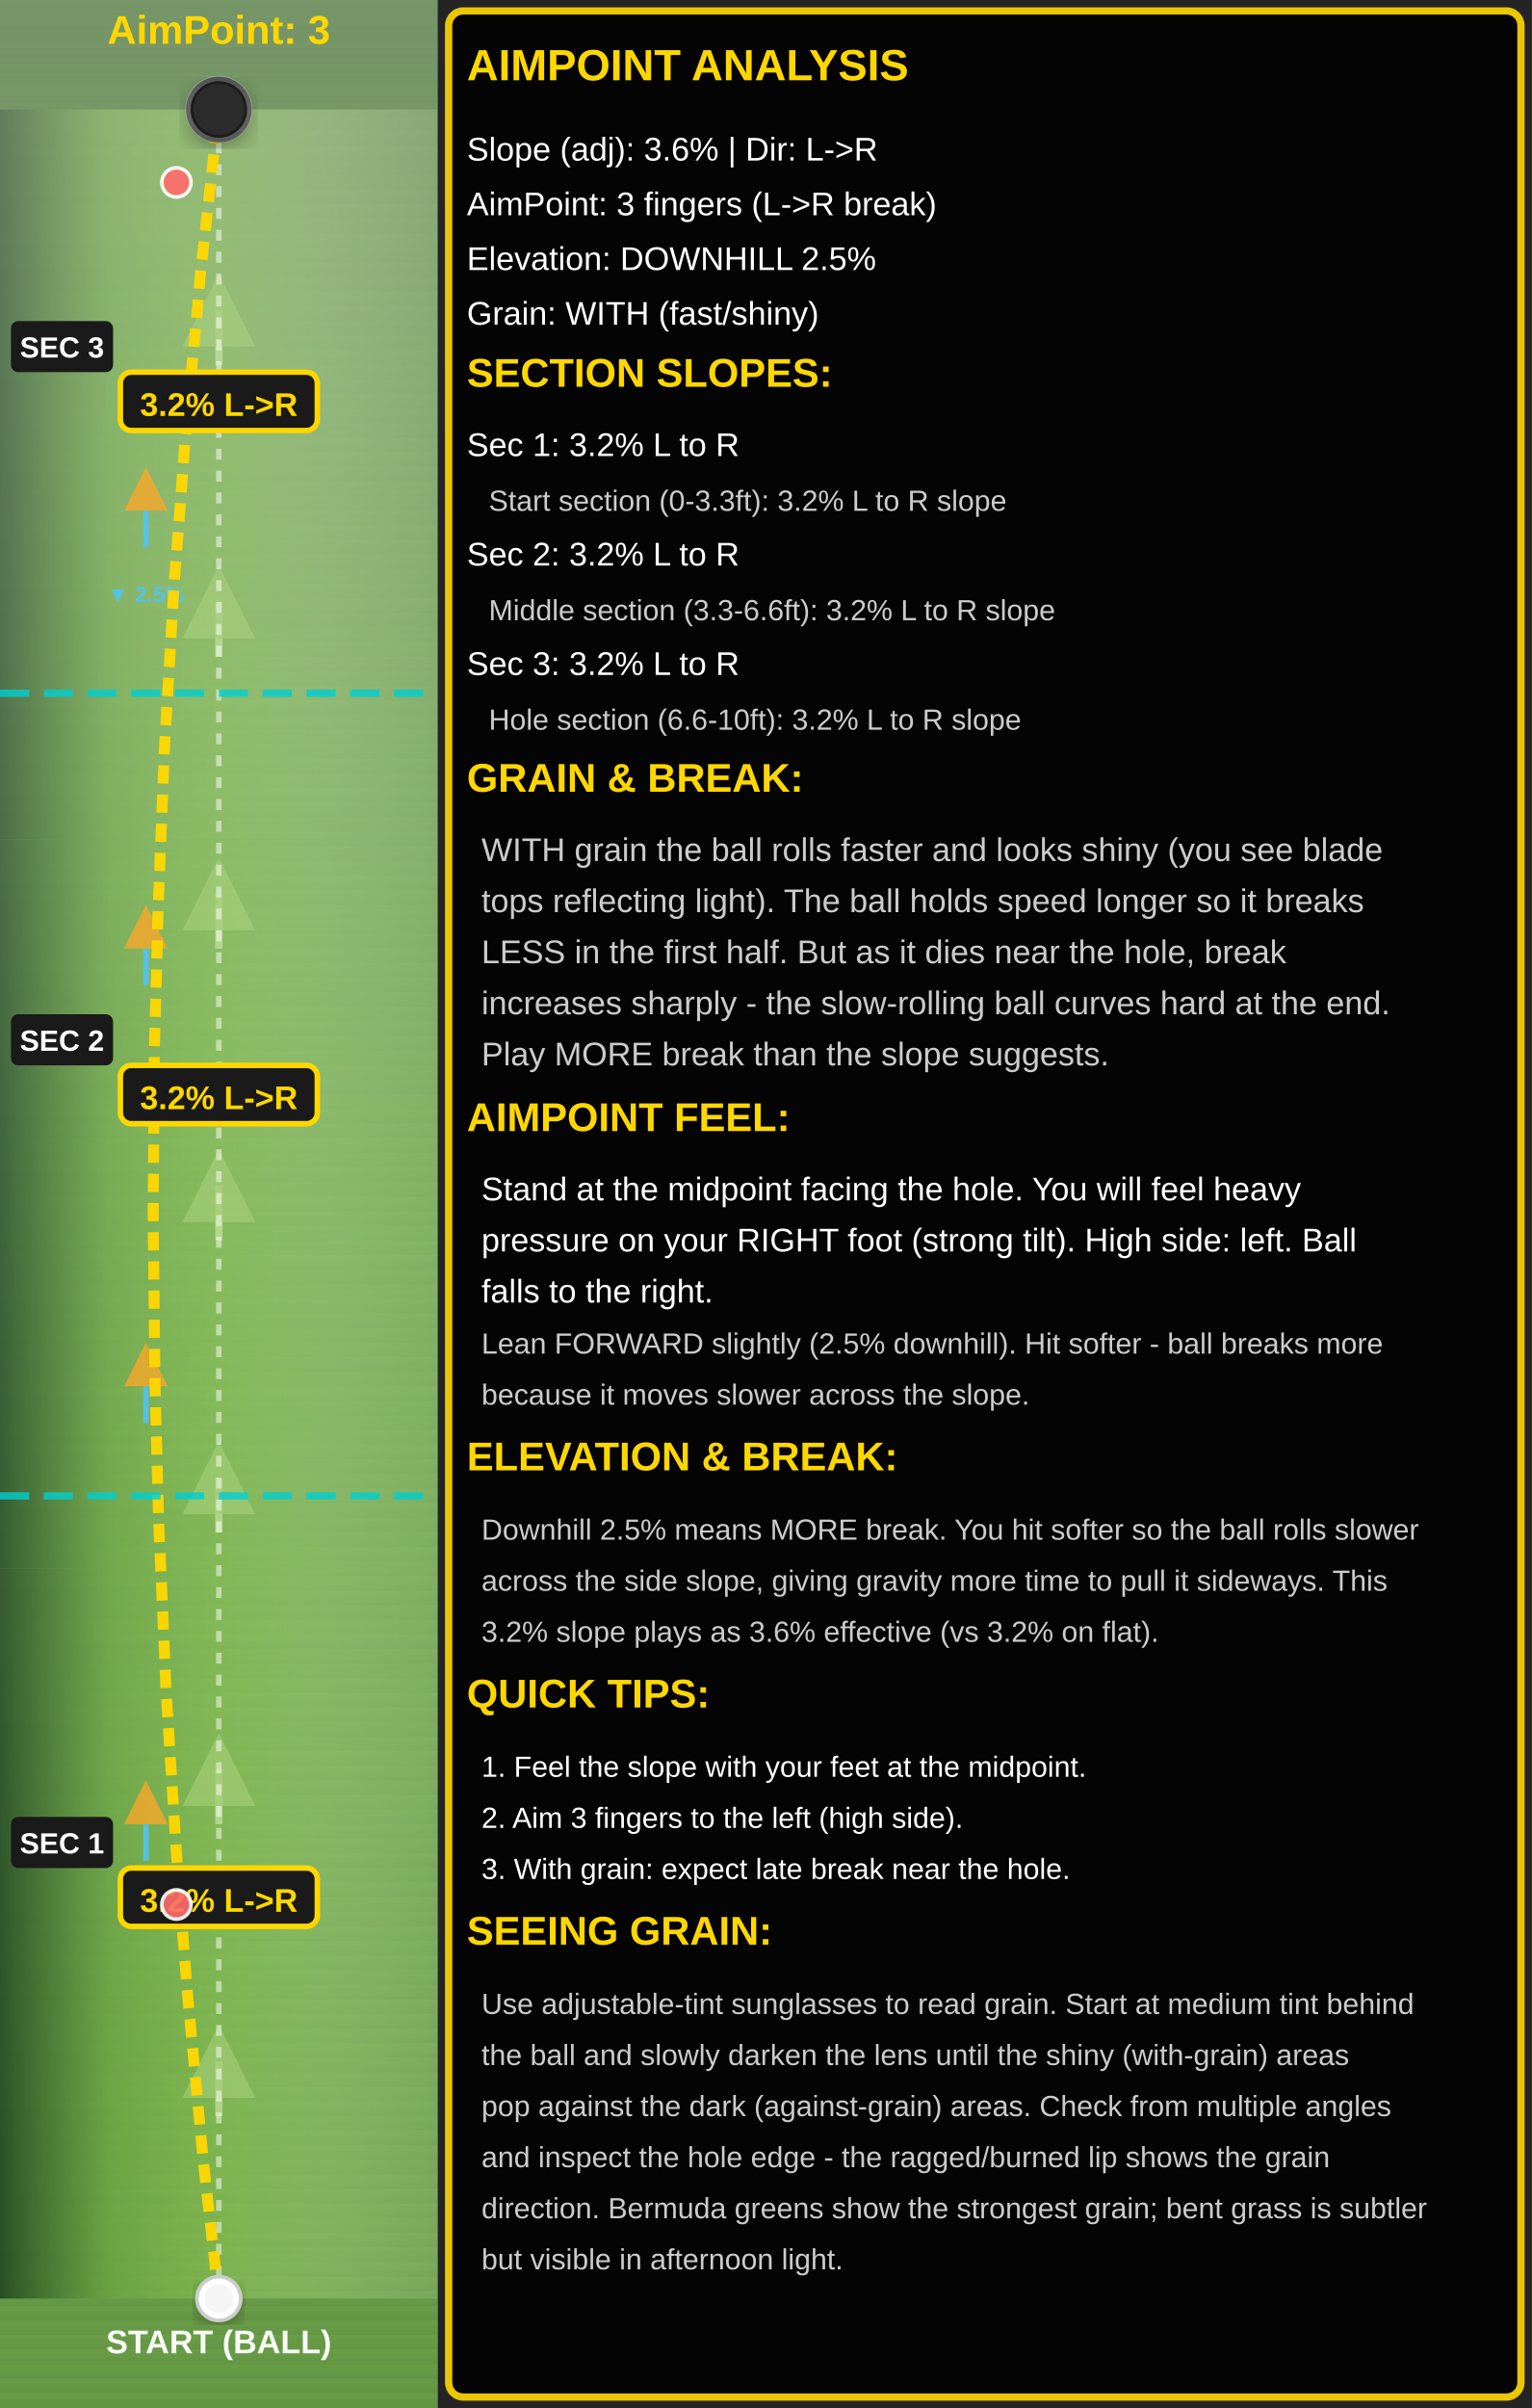
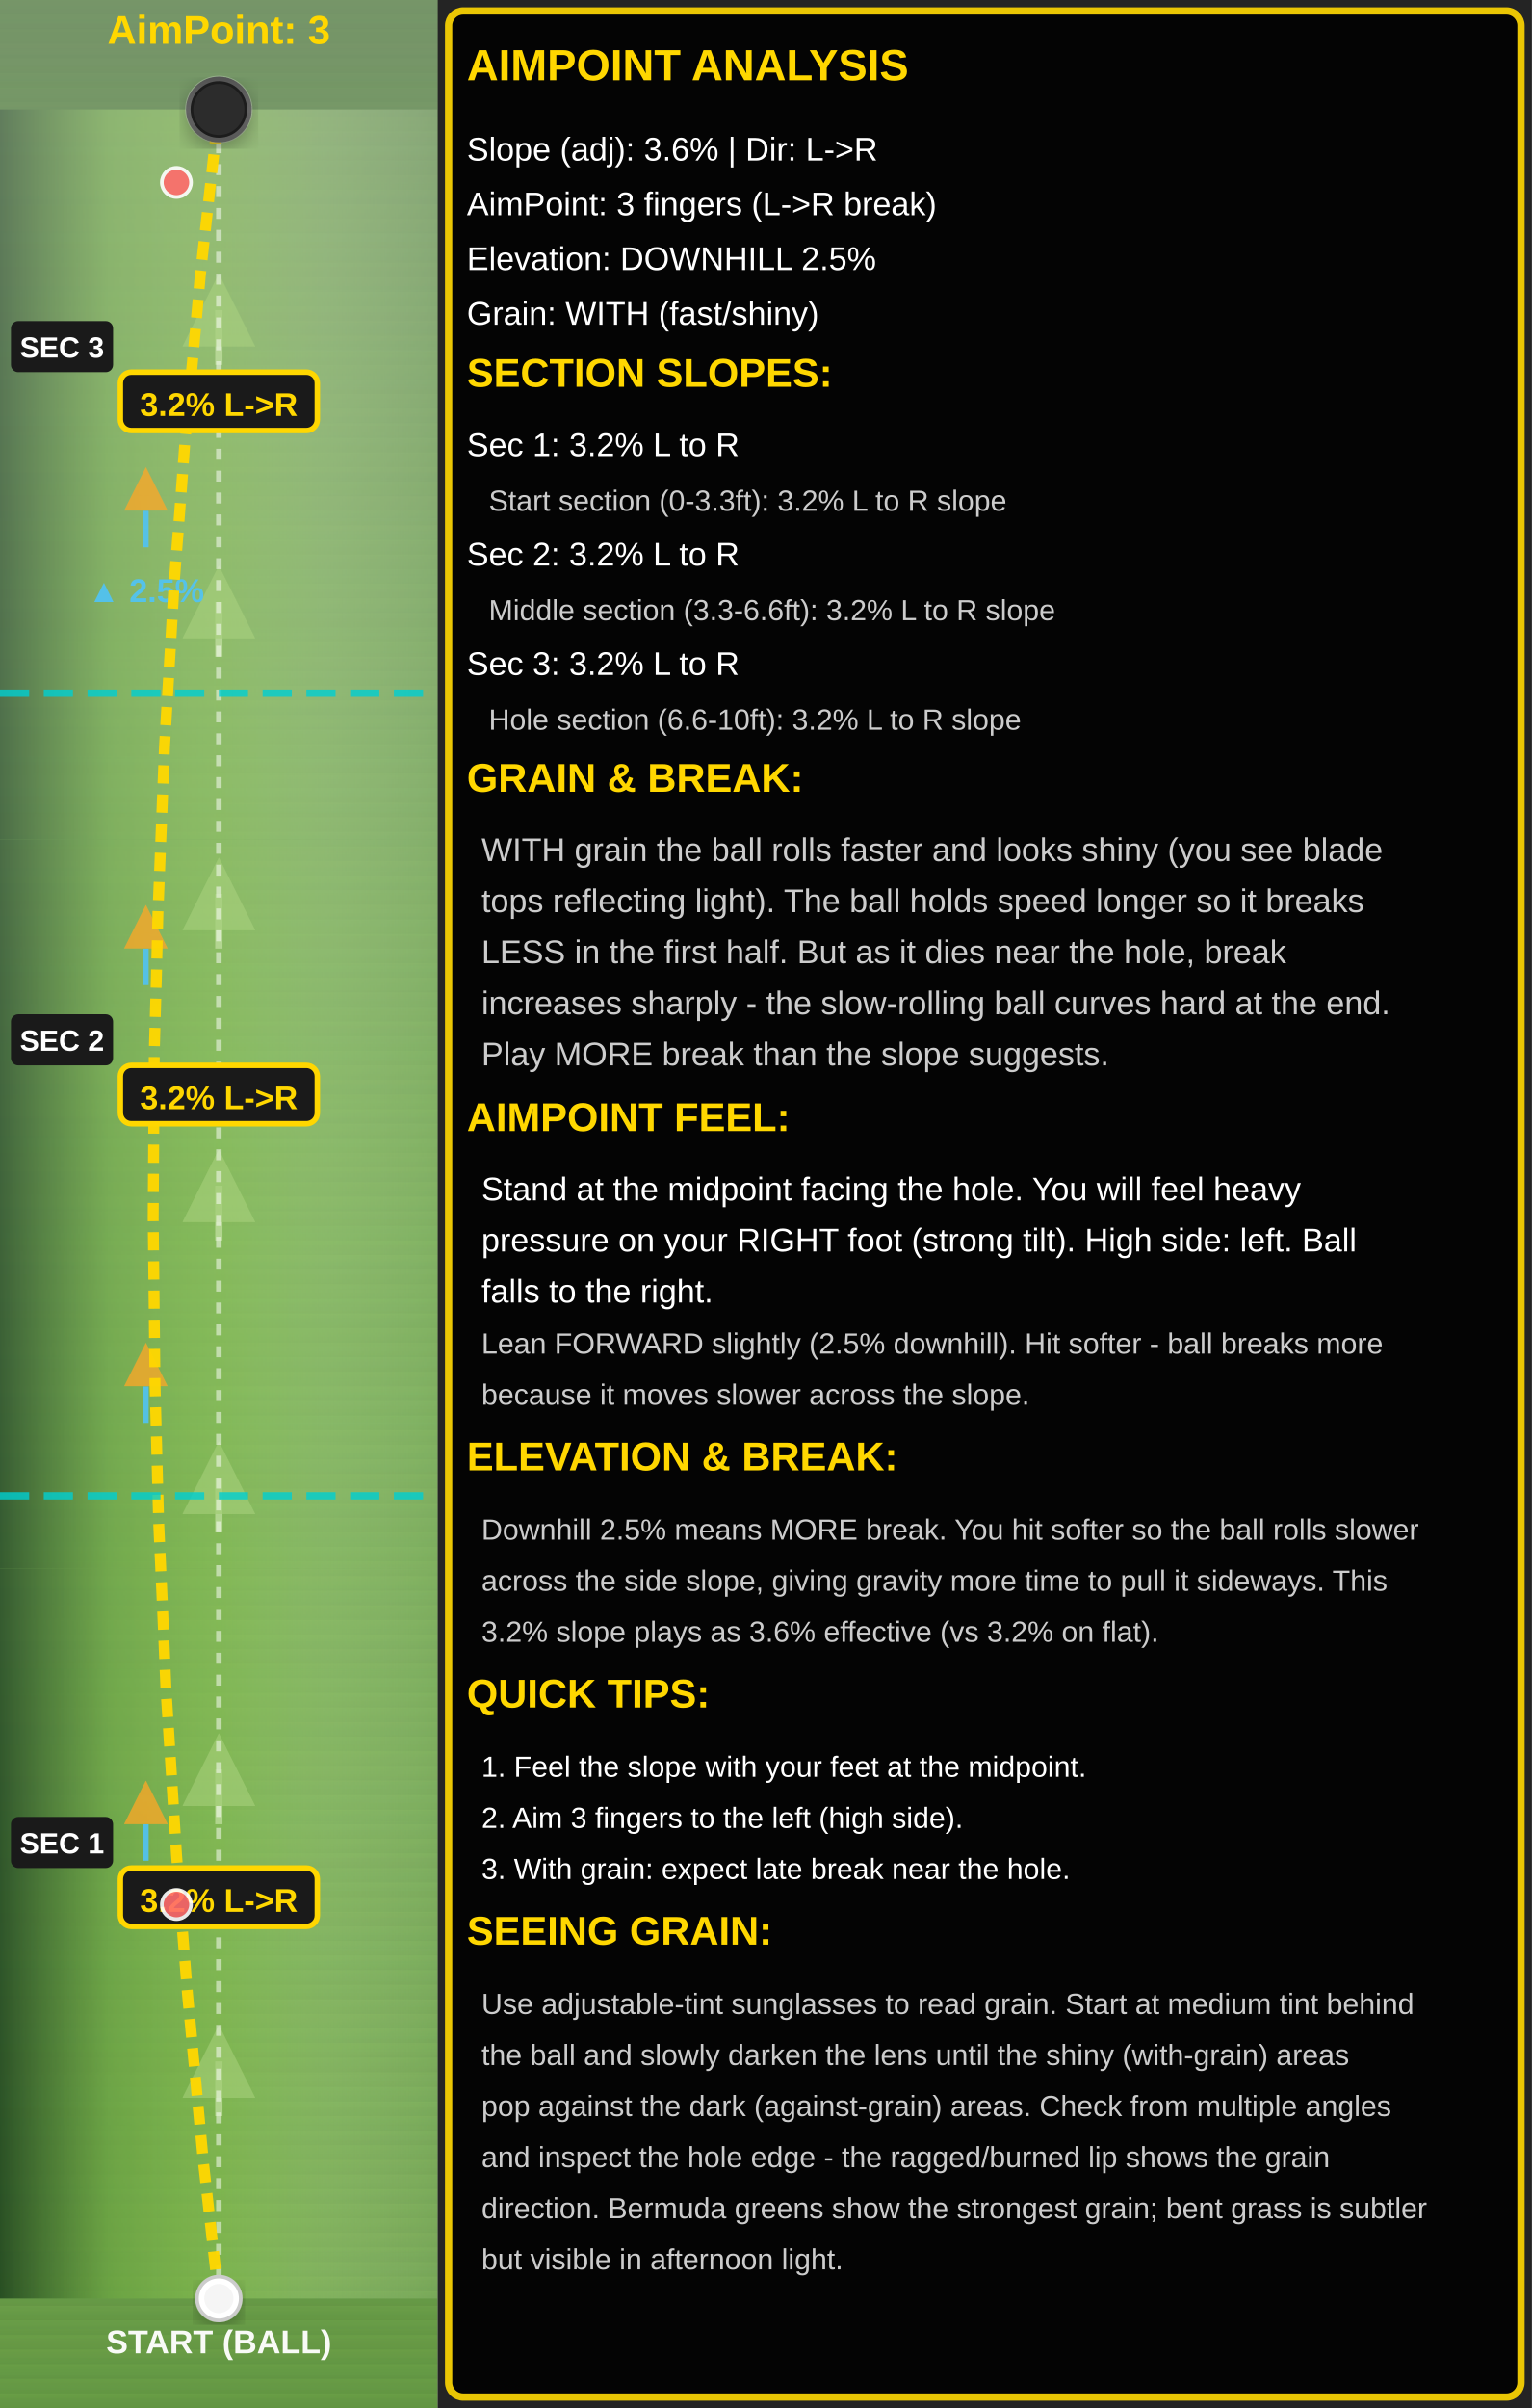
<svg xmlns="http://www.w3.org/2000/svg" width="420" height="660">
  <defs>
    <linearGradient id="baseGreen" x1="0%" y1="0%" x2="0%" y2="100%">
      <stop offset="0%" style="stop-color:#689F38;stop-opacity:1" />
      <stop offset="50%" style="stop-color:#558B2F;stop-opacity:1" />
      <stop offset="100%" style="stop-color:#4A7C27;stop-opacity:1" />
    </linearGradient>
    <linearGradient id="grainGradient" x1="0%" y1="0%" x2="0%" y2="100%">
      <stop offset="0%" style="stop-color:#E8F5E9;stop-opacity:0.6" />
      <stop offset="30%" style="stop-color:#C8E6C9;stop-opacity:0.5" />
      <stop offset="60%" style="stop-color:#A5D6A7;stop-opacity:0.35" />
      <stop offset="100%" style="stop-color:#81C784;stop-opacity:0.2" />
    </linearGradient>
    <linearGradient id="elevationGradient" x1="0%" y1="0%" x2="0%" y2="100%">
      <stop offset="0%" style="stop-color:#1B3D14;stop-opacity:0.92" />
      <stop offset="50%" style="stop-color:#689F38;stop-opacity:0.60" />
      <stop offset="100%" style="stop-color:#AED581;stop-opacity:0.28" />
    </linearGradient>
    <linearGradient id="breakGradientSec1" x1="0%" y1="0%" x2="100%" y2="0%">
      <stop offset="0%" style="stop-color:#1B3D14;stop-opacity:1.0" />
      <stop offset="25%" style="stop-color:#689F38;stop-opacity:0.8" />
      <stop offset="50%" style="stop-color:#8BC34A;stop-opacity:0.6" />
      <stop offset="75%" style="stop-color:#AED581;stop-opacity:0.4" />
      <stop offset="100%" style="stop-color:#C5E1A5;stop-opacity:0.2" />
    </linearGradient>
    <linearGradient id="breakGradientSec2" x1="0%" y1="0%" x2="100%" y2="0%">
      <stop offset="0%" style="stop-color:#1B3D14;stop-opacity:1.0" />
      <stop offset="25%" style="stop-color:#689F38;stop-opacity:0.8" />
      <stop offset="50%" style="stop-color:#8BC34A;stop-opacity:0.6" />
      <stop offset="75%" style="stop-color:#AED581;stop-opacity:0.4" />
      <stop offset="100%" style="stop-color:#C5E1A5;stop-opacity:0.2" />
    </linearGradient>
    <linearGradient id="breakGradientSec3" x1="0%" y1="0%" x2="100%" y2="0%">
      <stop offset="0%" style="stop-color:#1B3D14;stop-opacity:1.0" />
      <stop offset="25%" style="stop-color:#689F38;stop-opacity:0.8" />
      <stop offset="50%" style="stop-color:#8BC34A;stop-opacity:0.6" />
      <stop offset="75%" style="stop-color:#AED581;stop-opacity:0.4" />
      <stop offset="100%" style="stop-color:#C5E1A5;stop-opacity:0.2" />
    </linearGradient>
    <linearGradient id="holeGrainGradient" x1="50%" y1="0%" x2="50%" y2="100%">
      <stop offset="0%" style="stop-color:#FFFFFF;stop-opacity:0.3" />
      <stop offset="50%" style="stop-color:#CCCCCC;stop-opacity:0.5" />
      <stop offset="100%" style="stop-color:#999999;stop-opacity:0.6" />
    </linearGradient>
    <filter id="shadow">
      <feDropShadow dx="0" dy="2" stdDeviation="3" flood-opacity="0.3" />
    </filter>
    <marker id="arrowhead-grain" markerWidth="10" markerHeight="10" refX="5" refY="5" orient="auto">
      <polygon points="0,0 10,5 0,10" fill="#AED581" opacity="0.7" />
    </marker>
    <marker id="arrowhead-elev-up" markerWidth="8" markerHeight="8" refX="4" refY="8" orient="0">
      <polygon points="4,0 8,8 0,8" fill="#FFA726" opacity="0.85" />
    </marker>
    <marker id="arrowhead-elev-down" markerWidth="8" markerHeight="8" refX="4" refY="0" orient="0">
      <polygon points="0,0 8,0 4,8" fill="#4FC3F7" opacity="0.85" />
    </marker>
    <pattern id="grassTexture" x="0" y="0" width="4" height="4" patternUnits="userSpaceOnUse">
      <rect width="4" height="4" fill="url(#baseGreen)" opacity="0.95" />
      <line x1="0" y1="2" x2="4" y2="2" stroke="#5A9B3F" stroke-width="0.5" opacity="0.3" />
    </pattern>
  </defs>
  <rect width="120" height="660" fill="url(#baseGreen)" />
  <rect width="120" height="660" fill="url(#grassTexture)" opacity="0.3" />
  <rect width="120" height="660" fill="url(#elevationGradient)" opacity="0.7" />
  <rect x="0" y="430.0" width="120" height="200.0" fill="url(#breakGradientSec1)" opacity="1.0" />
  <rect x="0" y="230.0" width="120" height="200.0" fill="url(#breakGradientSec2)" opacity="1.0" />
  <rect x="0" y="30" width="120" height="200.0" fill="url(#breakGradientSec3)" opacity="1.0" />
  <rect width="120" height="660" fill="url(#grainGradient)" opacity="0.6" />
  <line x1="60.0" y1="100" x2="60.0" y2="85" stroke="#C5E1A5" stroke-width="2" opacity="0.7" marker-end="url(#arrowhead-grain)" />
  <line x1="60.0" y1="180" x2="60.0" y2="165" stroke="#C5E1A5" stroke-width="2" opacity="0.7" marker-end="url(#arrowhead-grain)" />
  <line x1="60.0" y1="260" x2="60.0" y2="245" stroke="#C5E1A5" stroke-width="2" opacity="0.7" marker-end="url(#arrowhead-grain)" />
  <line x1="60.0" y1="340" x2="60.0" y2="325" stroke="#C5E1A5" stroke-width="2" opacity="0.7" marker-end="url(#arrowhead-grain)" />
  <line x1="60.0" y1="420" x2="60.0" y2="405" stroke="#C5E1A5" stroke-width="2" opacity="0.7" marker-end="url(#arrowhead-grain)" />
  <line x1="60.0" y1="500" x2="60.0" y2="485" stroke="#C5E1A5" stroke-width="2" opacity="0.7" marker-end="url(#arrowhead-grain)" />
  <line x1="60.0" y1="580" x2="60.0" y2="565" stroke="#C5E1A5" stroke-width="2" opacity="0.7" marker-end="url(#arrowhead-grain)" />
  <line x1="40.0" y1="150" x2="40.0" y2="140" stroke="#4FC3F7" stroke-width="1.5" opacity="0.88" marker-end="url(#arrowhead-elev-up)" />
  <line x1="40.0" y1="270" x2="40.0" y2="260" stroke="#4FC3F7" stroke-width="1.5" opacity="0.88" marker-end="url(#arrowhead-elev-up)" />
  <line x1="40.0" y1="390" x2="40.0" y2="380" stroke="#4FC3F7" stroke-width="1.5" opacity="0.88" marker-end="url(#arrowhead-elev-up)" />
  <line x1="40.0" y1="510" x2="40.0" y2="500" stroke="#4FC3F7" stroke-width="1.5" opacity="0.88" marker-end="url(#arrowhead-elev-up)" />
-   <text x="40.0" y="165" font-family="Arial, sans-serif" font-size="6" fill="#4FC3F7" text-anchor="middle" font-weight="bold" opacity="0.9">▼ 2.5%</text>
+   <text x="40.0" y="165" font-family="Arial, sans-serif" font-size="9" fill="#4FC3F7" text-anchor="middle" font-weight="bold" opacity="0.9">▲ 2.5%</text>
  <line x1="60.0" y1="630" x2="60.0" y2="30.0" stroke="#FFFFFF" stroke-width="1.5" stroke-dasharray="3,3" opacity="0.5" />
  <path d="M 60.0 630.0 C 58.6 617.5, 57.1 604.6, 55.7 592.0 C 54.3 577.0, 52.8 561.5, 51.4 546.5 C 50.4 533.9, 49.4 521.0, 48.4 508.5 C 47.4 493.4, 46.5 477.9, 45.5 462.9 C 44.9 447.9, 44.2 432.4, 43.5 417.3 C 43.2 404.8, 42.8 391.9, 42.5 379.4 C 42.3 364.3, 42.2 348.8, 42.0 333.8 C 42.1 318.8, 42.2 303.3, 42.3 288.2 C 42.7 275.7, 43.0 262.8, 43.3 250.3 C 43.9 235.2, 44.5 219.7, 45.1 204.7 C 46.0 189.6, 46.9 174.2, 47.8 159.1 C 48.8 146.6, 49.8 133.7, 50.7 121.1 C 52.1 106.1, 53.6 90.6, 54.9 75.6 C 56.6 60.5, 58.3 45.0, 60.0 30.0" stroke="#FFD700" stroke-width="3" fill="none" stroke-dasharray="5,3" opacity="0.95" />
  <line x1="0" y1="410.0" x2="120" y2="410.0" stroke="#00CED1" stroke-width="2" opacity="0.8" stroke-dasharray="8,4" />
  <line x1="0" y1="190.0" x2="120" y2="190.0" stroke="#00CED1" stroke-width="2" opacity="0.8" stroke-dasharray="8,4" />
  <rect x="3" y="498.0" width="28" height="14" fill="#1A1A1A" rx="2" />
  <text x="17" y="508.0" font-family="Arial, sans-serif" font-size="8" fill="#FFFFFF" text-anchor="middle" font-weight="bold">SEC 1</text>
  <rect x="33.0" y="512.0" width="54" height="16" fill="#1A1A1A" rx="3" stroke="#FFD700" stroke-width="1.5" />
  <text x="60.0" y="524.0" font-family="Arial, sans-serif" font-size="9" fill="#FFD700" text-anchor="middle" font-weight="bold">3.2% L-&gt;R</text>
  <rect x="3" y="278.0" width="28" height="14" fill="#1A1A1A" rx="2" />
  <text x="17" y="288.0" font-family="Arial, sans-serif" font-size="8" fill="#FFFFFF" text-anchor="middle" font-weight="bold">SEC 2</text>
  <rect x="33.0" y="292.0" width="54" height="16" fill="#1A1A1A" rx="3" stroke="#FFD700" stroke-width="1.5" />
  <text x="60.0" y="304.0" font-family="Arial, sans-serif" font-size="9" fill="#FFD700" text-anchor="middle" font-weight="bold">3.2% L-&gt;R</text>
  <rect x="3" y="88.0" width="28" height="14" fill="#1A1A1A" rx="2" />
  <text x="17" y="98.0" font-family="Arial, sans-serif" font-size="8" fill="#FFFFFF" text-anchor="middle" font-weight="bold">SEC 3</text>
  <rect x="33.0" y="102.0" width="54" height="16" fill="#1A1A1A" rx="3" stroke="#FFD700" stroke-width="1.5" />
  <text x="60.0" y="114.0" font-family="Arial, sans-serif" font-size="9" fill="#FFD700" text-anchor="middle" font-weight="bold">3.2% L-&gt;R</text>
  <circle cx="48.371" cy="522" r="4" fill="#FF6B6B" opacity="0.9" stroke="#FFFFFF" stroke-width="1" />
  <circle cx="48.371" cy="50" r="4" fill="#FF6B6B" opacity="0.9" stroke="#FFFFFF" stroke-width="1" />
  <text x="60.0" y="12" font-family="Arial, sans-serif" font-size="11" fill="#FFD700" text-anchor="middle" font-weight="bold">AimPoint: 3</text>
  <circle cx="60.0" cy="30.0" r="9" fill="#1A1A1A" filter="url(#shadow)" />
  <circle cx="60.0" cy="30.0" r="7" fill="#2C2C2C" />
  <circle cx="60.0" cy="30.0" r="8.5" fill="none" stroke="url(#holeGrainGradient)" stroke-width="1.5" opacity="0.8" />
  <circle cx="60.0" cy="630" r="6" fill="#FFFFFF" stroke="#CCCCCC" stroke-width="1" filter="url(#shadow)" />
  <circle cx="60.0" cy="630" r="4" fill="#F5F5F5" />
  <text x="60.0" y="645" font-family="Arial, sans-serif" font-size="9" fill="#FFFFFF" text-anchor="middle" font-weight="bold" opacity="0.95">START (BALL)</text>
  <rect x="120" y="0" width="300" height="660" fill="#1A1A1A" opacity="0.95" />
  <rect x="123" y="3" width="294" height="654" fill="#000000" opacity="0.9" rx="4" stroke="#FFD700" stroke-width="2" />
  <text x="128" y="22" font-family="Arial, sans-serif" font-size="12" fill="#FFD700" font-weight="bold">AIMPOINT ANALYSIS</text>
  <text x="128" y="44" font-family="Arial, sans-serif" font-size="9" fill="#FFFFFF">Slope (adj): 3.6%  |  Dir: L-&gt;R</text>
  <text x="128" y="59" font-family="Arial, sans-serif" font-size="9" fill="#FFFFFF">AimPoint: 3 fingers (L-&gt;R break)</text>
  <text x="128" y="74" font-family="Arial, sans-serif" font-size="9" fill="#FFFFFF">Elevation: DOWNHILL 2.5%</text>
  <text x="128" y="89" font-family="Arial, sans-serif" font-size="9" fill="#FFFFFF">Grain: WITH (fast/shiny)</text>
  <text x="128" y="106" font-family="Arial, sans-serif" font-size="11" fill="#FFD700" font-weight="bold">SECTION SLOPES:</text>
  <text x="128" y="125" font-family="Arial, sans-serif" font-size="9" fill="#FFFFFF">Sec 1: 3.2% L to R</text>
  <text x="134" y="140" font-family="Arial, sans-serif" font-size="8" fill="#CCCCCC">Start section (0-3.3ft): 3.2% L to R slope</text>
  <text x="128" y="155" font-family="Arial, sans-serif" font-size="9" fill="#FFFFFF">Sec 2: 3.2% L to R</text>
  <text x="134" y="170" font-family="Arial, sans-serif" font-size="8" fill="#CCCCCC">Middle section (3.3-6.6ft): 3.2% L to R slope</text>
  <text x="128" y="185" font-family="Arial, sans-serif" font-size="9" fill="#FFFFFF">Sec 3: 3.2% L to R</text>
  <text x="134" y="200" font-family="Arial, sans-serif" font-size="8" fill="#CCCCCC">Hole section (6.6-10ft): 3.2% L to R slope</text>
  <text x="128" y="217" font-family="Arial, sans-serif" font-size="11" fill="#FFD700" font-weight="bold">GRAIN &amp; BREAK:</text>
  <text x="132" y="236" font-family="Arial, sans-serif" font-size="9" fill="#CCCCCC">WITH grain the ball rolls faster and looks shiny (you see blade</text>
  <text x="132" y="250" font-family="Arial, sans-serif" font-size="9" fill="#CCCCCC">tops reflecting light). The ball holds speed longer so it breaks</text>
  <text x="132" y="264" font-family="Arial, sans-serif" font-size="9" fill="#CCCCCC">LESS in the first half. But as it dies near the hole, break</text>
  <text x="132" y="278" font-family="Arial, sans-serif" font-size="9" fill="#CCCCCC">increases sharply - the slow-rolling ball curves hard at the end.</text>
  <text x="132" y="292" font-family="Arial, sans-serif" font-size="9" fill="#CCCCCC">Play MORE break than the slope suggests.</text>
  <text x="128" y="310" font-family="Arial, sans-serif" font-size="11" fill="#FFD700" font-weight="bold">AIMPOINT FEEL:</text>
  <text x="132" y="329" font-family="Arial, sans-serif" font-size="9" fill="#FFFFFF">Stand at the midpoint facing the hole. You will feel heavy</text>
  <text x="132" y="343" font-family="Arial, sans-serif" font-size="9" fill="#FFFFFF">pressure on your RIGHT foot (strong tilt). High side: left. Ball</text>
  <text x="132" y="357" font-family="Arial, sans-serif" font-size="9" fill="#FFFFFF">falls to the right.</text>
  <text x="132" y="371" font-family="Arial, sans-serif" font-size="8" fill="#CCCCCC">Lean FORWARD slightly (2.5% downhill). Hit softer - ball breaks more</text>
  <text x="132" y="385" font-family="Arial, sans-serif" font-size="8" fill="#CCCCCC">because it moves slower across the slope.</text>
  <text x="128" y="403" font-family="Arial, sans-serif" font-size="11" fill="#FFD700" font-weight="bold">ELEVATION &amp; BREAK:</text>
  <text x="132" y="422" font-family="Arial, sans-serif" font-size="8" fill="#CCCCCC">Downhill 2.5% means MORE break. You hit softer so the ball rolls slower</text>
  <text x="132" y="436" font-family="Arial, sans-serif" font-size="8" fill="#CCCCCC">across the side slope, giving gravity more time to pull it sideways. This</text>
  <text x="132" y="450" font-family="Arial, sans-serif" font-size="8" fill="#CCCCCC">3.2% slope plays as 3.6% effective (vs 3.2% on flat).</text>
  <text x="128" y="468" font-family="Arial, sans-serif" font-size="11" fill="#FFD700" font-weight="bold">QUICK TIPS:</text>
  <text x="132" y="487" font-family="Arial, sans-serif" font-size="8" fill="#FFFFFF">1. Feel the slope with your feet at the midpoint.</text>
  <text x="132" y="501" font-family="Arial, sans-serif" font-size="8" fill="#FFFFFF">2. Aim 3 fingers to the left (high side).</text>
  <text x="132" y="515" font-family="Arial, sans-serif" font-size="8" fill="#FFFFFF">3. With grain: expect late break near the hole.</text>
  <text x="128" y="533" font-family="Arial, sans-serif" font-size="11" fill="#FFD700" font-weight="bold">SEEING GRAIN:</text>
  <text x="132" y="552" font-family="Arial, sans-serif" font-size="8" fill="#CCCCCC">Use adjustable-tint sunglasses to read grain. Start at medium tint behind</text>
  <text x="132" y="566" font-family="Arial, sans-serif" font-size="8" fill="#CCCCCC">the ball and slowly darken the lens until the shiny (with-grain) areas</text>
  <text x="132" y="580" font-family="Arial, sans-serif" font-size="8" fill="#CCCCCC">pop against the dark (against-grain) areas. Check from multiple angles</text>
  <text x="132" y="594" font-family="Arial, sans-serif" font-size="8" fill="#CCCCCC">and inspect the hole edge - the ragged/burned lip shows the grain</text>
  <text x="132" y="608" font-family="Arial, sans-serif" font-size="8" fill="#CCCCCC">direction. Bermuda greens show the strongest grain; bent grass is subtler</text>
  <text x="132" y="622" font-family="Arial, sans-serif" font-size="8" fill="#CCCCCC">but visible in afternoon light.</text>
</svg>
